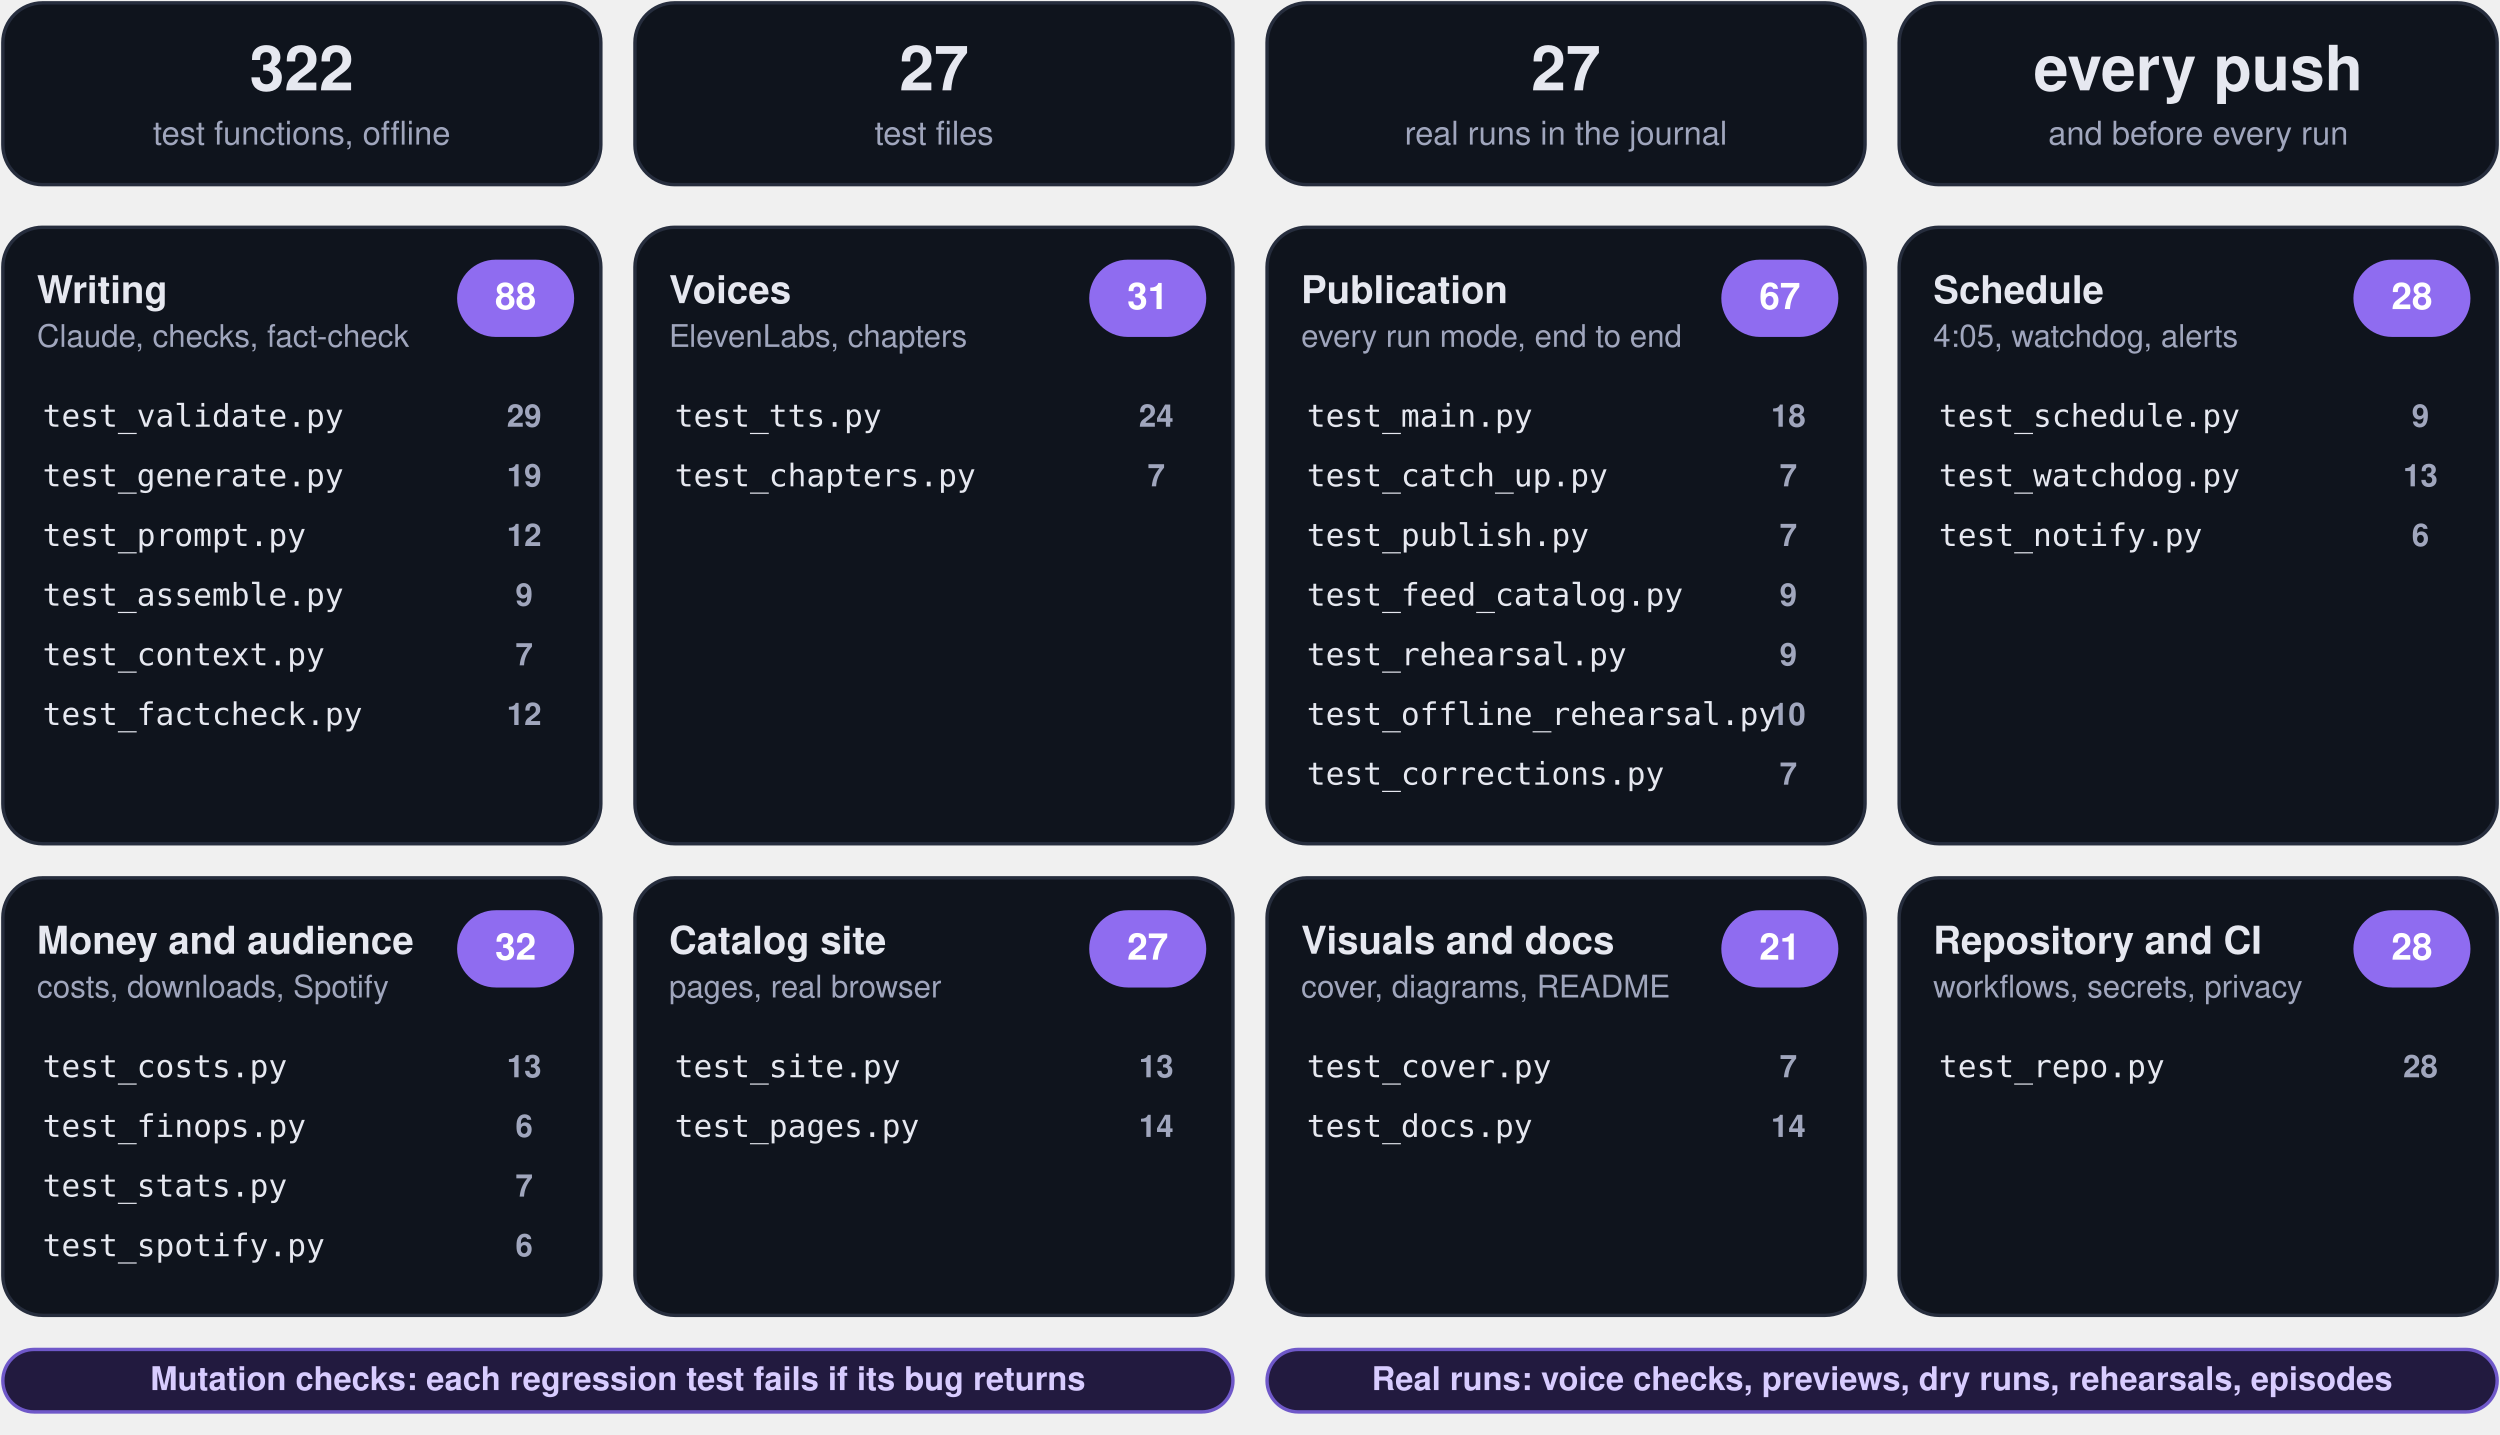
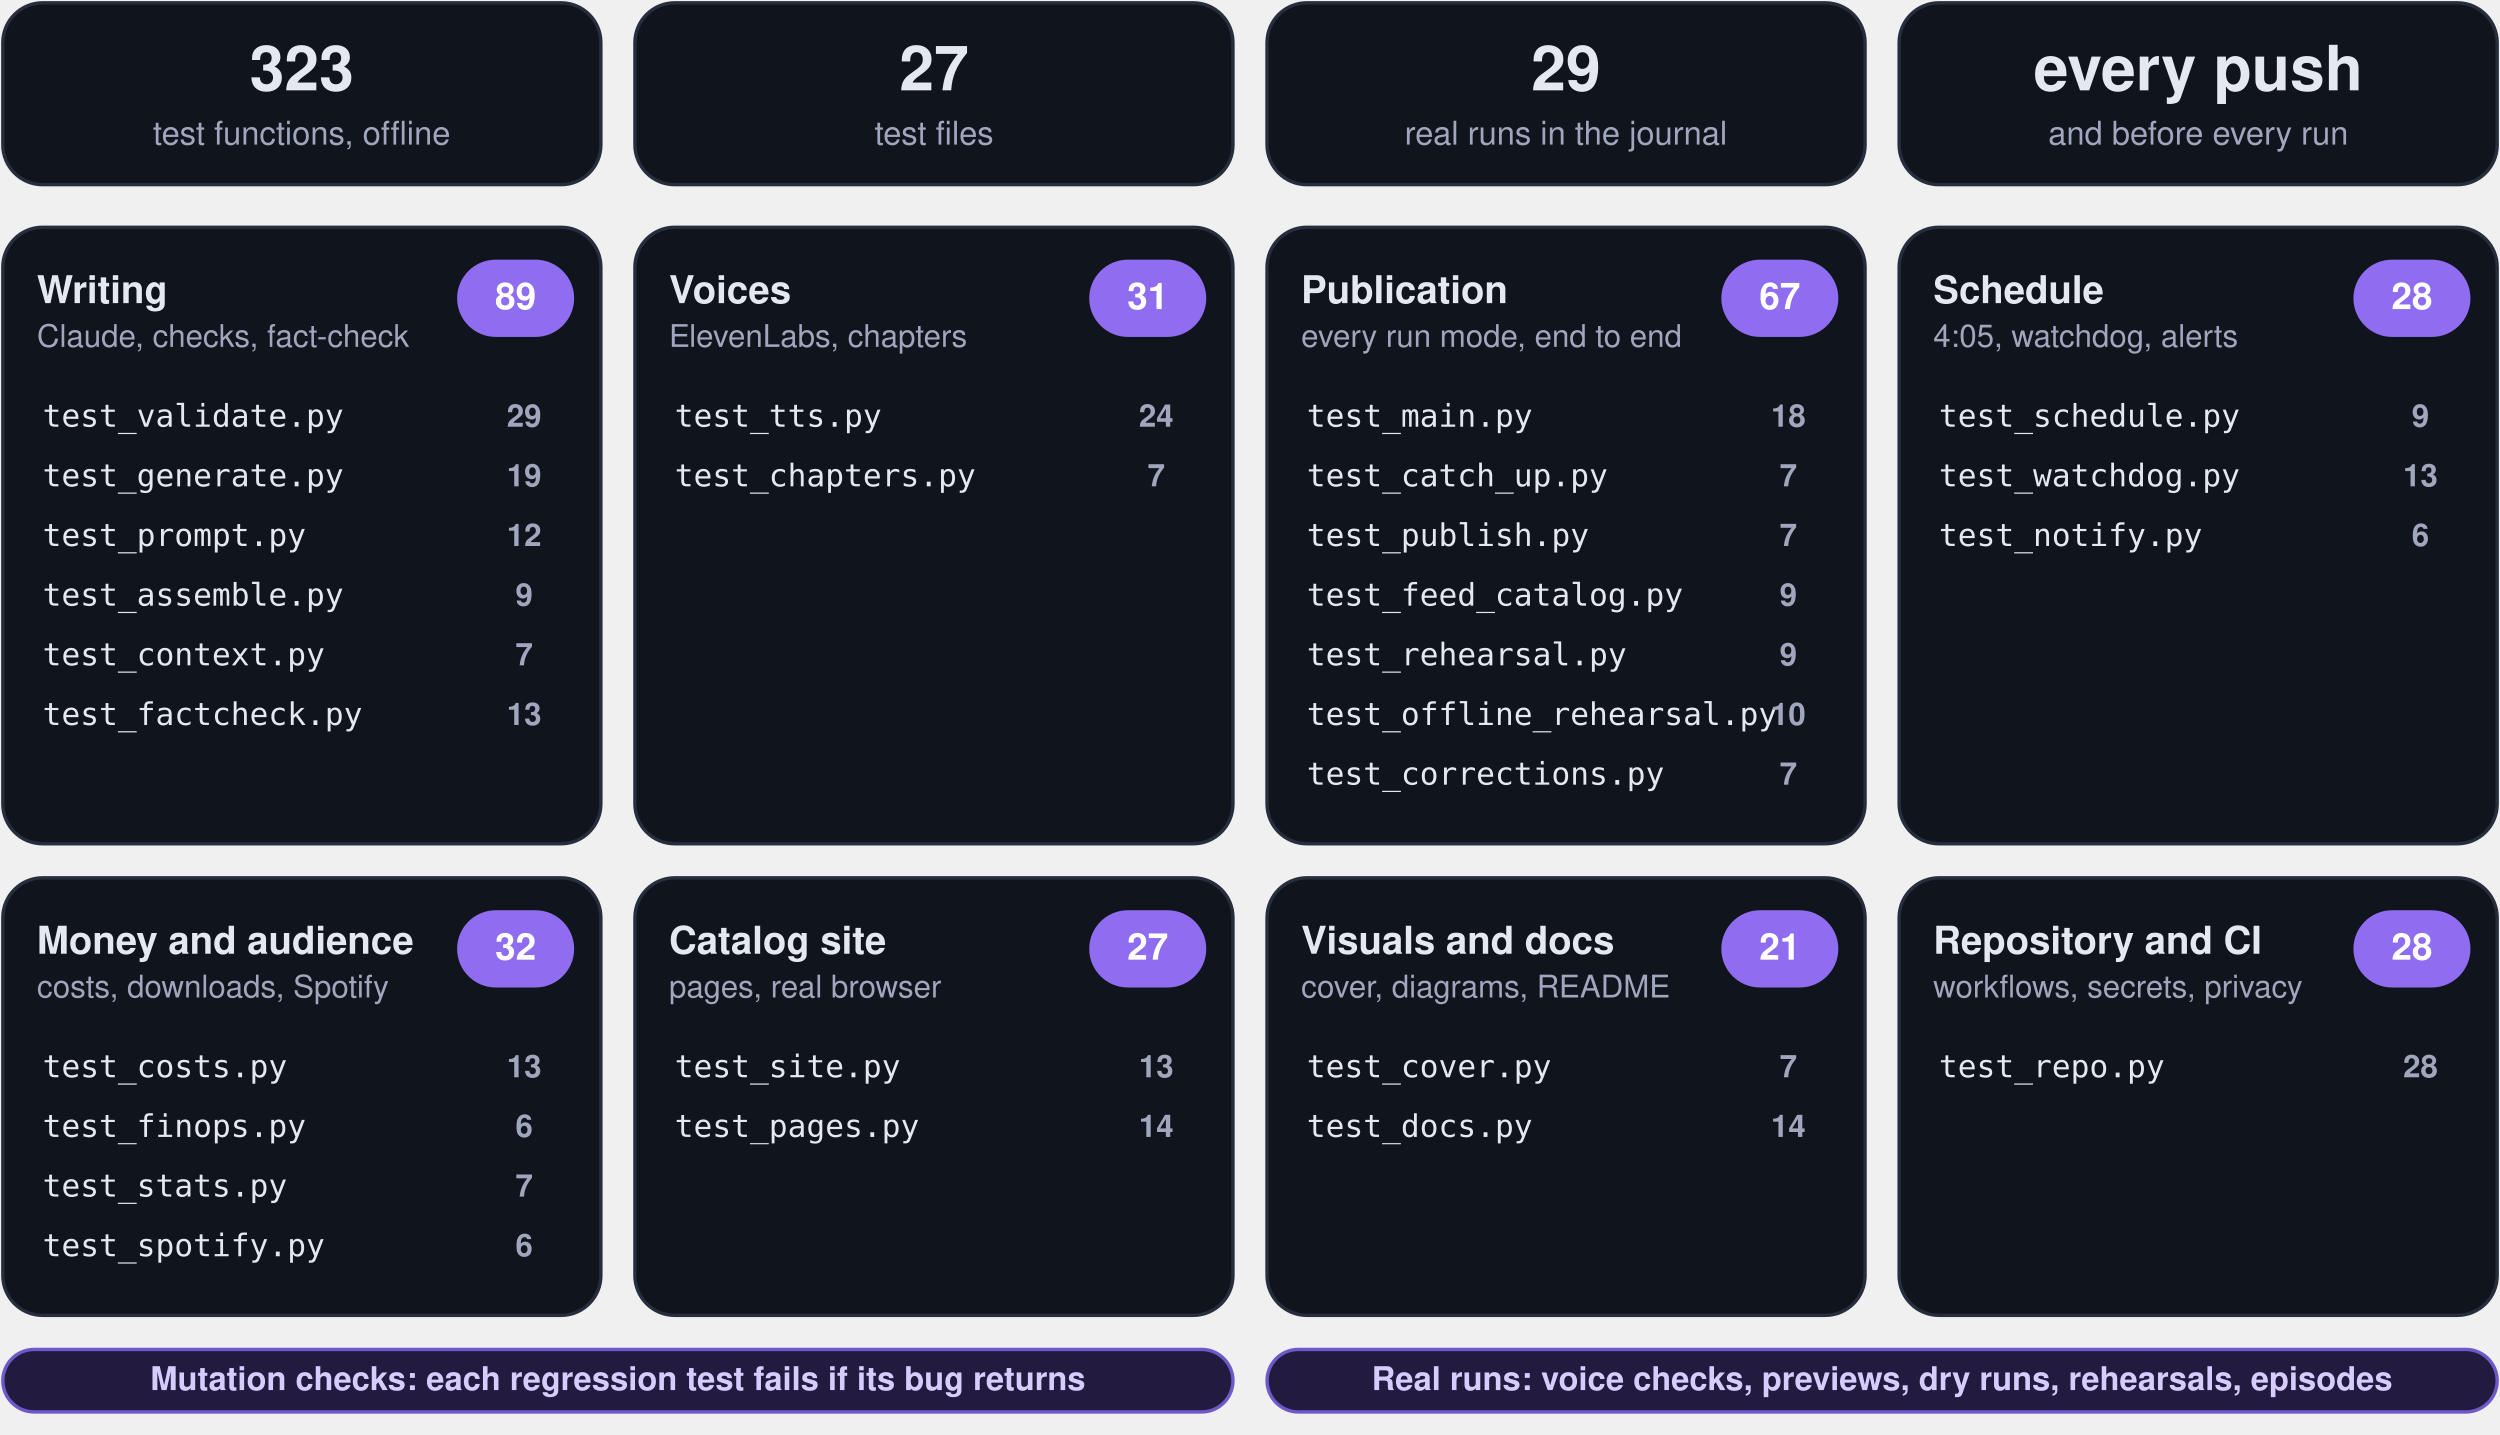
- <svg xmlns="http://www.w3.org/2000/svg" viewBox="0 0 880 505" width="880" height="505" role="img" aria-label="Test plan: 322 offline tests in 27 files">
+ <svg xmlns="http://www.w3.org/2000/svg" viewBox="0 0 880 505" width="880" height="505" role="img" aria-label="Test plan: 323 offline tests in 27 files">
  <g class="box">
    <rect x="1.0" y="1.0" width="210.5" height="64.0" rx="14" fill="#0f141d" stroke="#262d3d" stroke-width="1.2" class="frame" />
-     <text x="106.2" y="31.8" font-family="-apple-system, BlinkMacSystemFont, 'Segoe UI', Helvetica, Arial, sans-serif" font-size="22" font-weight="750" fill="#e6e8f0" text-anchor="middle">322</text>
+     <text x="106.2" y="31.8" font-family="-apple-system, BlinkMacSystemFont, 'Segoe UI', Helvetica, Arial, sans-serif" font-size="22" font-weight="750" fill="#e6e8f0" text-anchor="middle">323</text>
    <text x="106.2" y="50.9" font-family="-apple-system, BlinkMacSystemFont, 'Segoe UI', Helvetica, Arial, sans-serif" font-size="11.5" font-weight="500" fill="#a0a6bd" text-anchor="middle">test functions, offline</text>
  </g>
  <g class="box">
    <rect x="223.5" y="1.0" width="210.5" height="64.0" rx="14" fill="#0f141d" stroke="#262d3d" stroke-width="1.2" class="frame" />
    <text x="328.8" y="31.8" font-family="-apple-system, BlinkMacSystemFont, 'Segoe UI', Helvetica, Arial, sans-serif" font-size="22" font-weight="750" fill="#e6e8f0" text-anchor="middle">27</text>
    <text x="328.8" y="50.9" font-family="-apple-system, BlinkMacSystemFont, 'Segoe UI', Helvetica, Arial, sans-serif" font-size="11.5" font-weight="500" fill="#a0a6bd" text-anchor="middle">test files</text>
  </g>
  <g class="box">
    <rect x="446.0" y="1.0" width="210.5" height="64.0" rx="14" fill="#0f141d" stroke="#262d3d" stroke-width="1.2" class="frame" />
-     <text x="551.2" y="31.8" font-family="-apple-system, BlinkMacSystemFont, 'Segoe UI', Helvetica, Arial, sans-serif" font-size="22" font-weight="750" fill="#e6e8f0" text-anchor="middle">27</text>
+     <text x="551.2" y="31.8" font-family="-apple-system, BlinkMacSystemFont, 'Segoe UI', Helvetica, Arial, sans-serif" font-size="22" font-weight="750" fill="#e6e8f0" text-anchor="middle">29</text>
    <text x="551.2" y="50.9" font-family="-apple-system, BlinkMacSystemFont, 'Segoe UI', Helvetica, Arial, sans-serif" font-size="11.5" font-weight="500" fill="#a0a6bd" text-anchor="middle">real runs in the journal</text>
  </g>
  <g class="box">
    <rect x="668.5" y="1.0" width="210.5" height="64.0" rx="14" fill="#0f141d" stroke="#262d3d" stroke-width="1.2" class="frame" />
    <text x="773.8" y="31.8" font-family="-apple-system, BlinkMacSystemFont, 'Segoe UI', Helvetica, Arial, sans-serif" font-size="22" font-weight="750" fill="#e6e8f0" text-anchor="middle">every push</text>
    <text x="773.8" y="50.9" font-family="-apple-system, BlinkMacSystemFont, 'Segoe UI', Helvetica, Arial, sans-serif" font-size="11.5" font-weight="500" fill="#a0a6bd" text-anchor="middle">and before every run</text>
  </g>
  <rect x="1.0" y="80.0" width="210.5" height="217.0" rx="14" fill="#0f141d" stroke="#262d3d" stroke-width="1.2" />
  <g class="box">
    <rect x="9.0" y="90.0" width="152.5" height="40.0" rx="12" fill="none" stroke="none" stroke-width="1.2" class="frame" />
    <text x="13.0" y="106.7" font-family="-apple-system, BlinkMacSystemFont, 'Segoe UI', Helvetica, Arial, sans-serif" font-size="13.5" font-weight="700" fill="#e6e8f0" text-anchor="start">Writing</text>
    <text x="13.0" y="122.1" font-family="-apple-system, BlinkMacSystemFont, 'Segoe UI', Helvetica, Arial, sans-serif" font-size="11" font-weight="400" fill="#a0a6bd" text-anchor="start">Claude, checks, fact-check</text>
  </g>
  <g class="box">
    <rect x="161.5" y="92.0" width="40.0" height="26.0" rx="13" fill="#8f6cf0" stroke="#8f6cf0" stroke-width="1.2" class="frame" />
-     <text x="181.5" y="108.8" font-family="-apple-system, BlinkMacSystemFont, 'Segoe UI', Helvetica, Arial, sans-serif" font-size="13" font-weight="700" fill="#ffffff" text-anchor="middle">88</text>
+     <text x="181.5" y="108.8" font-family="-apple-system, BlinkMacSystemFont, 'Segoe UI', Helvetica, Arial, sans-serif" font-size="13" font-weight="700" fill="#ffffff" text-anchor="middle">89</text>
  </g>
  <g class="box">
    <rect x="11.0" y="138.0" width="190.5" height="18.0" rx="12" fill="none" stroke="none" stroke-width="1.2" class="frame" />
    <text x="15.0" y="150.2" font-family="ui-monospace, SFMono-Regular, Menlo, Consolas, monospace" font-size="11" font-weight="500" fill="#e6e8f0" text-anchor="start">test_validate.py</text>
  </g>
  <g class="box">
    <rect x="167.5" y="138.0" width="34.0" height="18.0" rx="12" fill="none" stroke="none" stroke-width="1.2" class="frame" />
    <text x="184.5" y="150.2" font-family="-apple-system, BlinkMacSystemFont, 'Segoe UI', Helvetica, Arial, sans-serif" font-size="11" font-weight="700" fill="#a0a6bd" text-anchor="middle">29</text>
  </g>
  <g class="box">
    <rect x="11.0" y="159.0" width="190.5" height="18.0" rx="12" fill="none" stroke="none" stroke-width="1.2" class="frame" />
    <text x="15.0" y="171.2" font-family="ui-monospace, SFMono-Regular, Menlo, Consolas, monospace" font-size="11" font-weight="500" fill="#e6e8f0" text-anchor="start">test_generate.py</text>
  </g>
  <g class="box">
    <rect x="167.5" y="159.0" width="34.0" height="18.0" rx="12" fill="none" stroke="none" stroke-width="1.2" class="frame" />
    <text x="184.5" y="171.2" font-family="-apple-system, BlinkMacSystemFont, 'Segoe UI', Helvetica, Arial, sans-serif" font-size="11" font-weight="700" fill="#a0a6bd" text-anchor="middle">19</text>
  </g>
  <g class="box">
    <rect x="11.0" y="180.0" width="190.5" height="18.0" rx="12" fill="none" stroke="none" stroke-width="1.2" class="frame" />
    <text x="15.0" y="192.2" font-family="ui-monospace, SFMono-Regular, Menlo, Consolas, monospace" font-size="11" font-weight="500" fill="#e6e8f0" text-anchor="start">test_prompt.py</text>
  </g>
  <g class="box">
    <rect x="167.5" y="180.0" width="34.0" height="18.0" rx="12" fill="none" stroke="none" stroke-width="1.2" class="frame" />
    <text x="184.5" y="192.2" font-family="-apple-system, BlinkMacSystemFont, 'Segoe UI', Helvetica, Arial, sans-serif" font-size="11" font-weight="700" fill="#a0a6bd" text-anchor="middle">12</text>
  </g>
  <g class="box">
    <rect x="11.0" y="201.0" width="190.5" height="18.0" rx="12" fill="none" stroke="none" stroke-width="1.2" class="frame" />
    <text x="15.0" y="213.2" font-family="ui-monospace, SFMono-Regular, Menlo, Consolas, monospace" font-size="11" font-weight="500" fill="#e6e8f0" text-anchor="start">test_assemble.py</text>
  </g>
  <g class="box">
    <rect x="167.5" y="201.0" width="34.0" height="18.0" rx="12" fill="none" stroke="none" stroke-width="1.2" class="frame" />
    <text x="184.5" y="213.2" font-family="-apple-system, BlinkMacSystemFont, 'Segoe UI', Helvetica, Arial, sans-serif" font-size="11" font-weight="700" fill="#a0a6bd" text-anchor="middle">9</text>
  </g>
  <g class="box">
    <rect x="11.0" y="222.0" width="190.5" height="18.0" rx="12" fill="none" stroke="none" stroke-width="1.2" class="frame" />
    <text x="15.0" y="234.2" font-family="ui-monospace, SFMono-Regular, Menlo, Consolas, monospace" font-size="11" font-weight="500" fill="#e6e8f0" text-anchor="start">test_context.py</text>
  </g>
  <g class="box">
    <rect x="167.5" y="222.0" width="34.0" height="18.0" rx="12" fill="none" stroke="none" stroke-width="1.2" class="frame" />
    <text x="184.5" y="234.2" font-family="-apple-system, BlinkMacSystemFont, 'Segoe UI', Helvetica, Arial, sans-serif" font-size="11" font-weight="700" fill="#a0a6bd" text-anchor="middle">7</text>
  </g>
  <g class="box">
    <rect x="11.0" y="243.0" width="190.5" height="18.0" rx="12" fill="none" stroke="none" stroke-width="1.2" class="frame" />
    <text x="15.0" y="255.2" font-family="ui-monospace, SFMono-Regular, Menlo, Consolas, monospace" font-size="11" font-weight="500" fill="#e6e8f0" text-anchor="start">test_factcheck.py</text>
  </g>
  <g class="box">
    <rect x="167.5" y="243.0" width="34.0" height="18.0" rx="12" fill="none" stroke="none" stroke-width="1.2" class="frame" />
-     <text x="184.5" y="255.2" font-family="-apple-system, BlinkMacSystemFont, 'Segoe UI', Helvetica, Arial, sans-serif" font-size="11" font-weight="700" fill="#a0a6bd" text-anchor="middle">12</text>
+     <text x="184.5" y="255.2" font-family="-apple-system, BlinkMacSystemFont, 'Segoe UI', Helvetica, Arial, sans-serif" font-size="11" font-weight="700" fill="#a0a6bd" text-anchor="middle">13</text>
  </g>
  <rect x="223.5" y="80.0" width="210.5" height="217.0" rx="14" fill="#0f141d" stroke="#262d3d" stroke-width="1.2" />
  <g class="box">
    <rect x="231.5" y="90.0" width="152.5" height="40.0" rx="12" fill="none" stroke="none" stroke-width="1.2" class="frame" />
    <text x="235.5" y="106.7" font-family="-apple-system, BlinkMacSystemFont, 'Segoe UI', Helvetica, Arial, sans-serif" font-size="13.5" font-weight="700" fill="#e6e8f0" text-anchor="start">Voices</text>
    <text x="235.5" y="122.1" font-family="-apple-system, BlinkMacSystemFont, 'Segoe UI', Helvetica, Arial, sans-serif" font-size="11" font-weight="400" fill="#a0a6bd" text-anchor="start">ElevenLabs, chapters</text>
  </g>
  <g class="box">
    <rect x="384.0" y="92.0" width="40.0" height="26.0" rx="13" fill="#8f6cf0" stroke="#8f6cf0" stroke-width="1.2" class="frame" />
    <text x="404.0" y="108.8" font-family="-apple-system, BlinkMacSystemFont, 'Segoe UI', Helvetica, Arial, sans-serif" font-size="13" font-weight="700" fill="#ffffff" text-anchor="middle">31</text>
  </g>
  <g class="box">
    <rect x="233.5" y="138.0" width="190.5" height="18.0" rx="12" fill="none" stroke="none" stroke-width="1.2" class="frame" />
    <text x="237.5" y="150.2" font-family="ui-monospace, SFMono-Regular, Menlo, Consolas, monospace" font-size="11" font-weight="500" fill="#e6e8f0" text-anchor="start">test_tts.py</text>
  </g>
  <g class="box">
    <rect x="390.0" y="138.0" width="34.0" height="18.0" rx="12" fill="none" stroke="none" stroke-width="1.2" class="frame" />
    <text x="407.0" y="150.2" font-family="-apple-system, BlinkMacSystemFont, 'Segoe UI', Helvetica, Arial, sans-serif" font-size="11" font-weight="700" fill="#a0a6bd" text-anchor="middle">24</text>
  </g>
  <g class="box">
    <rect x="233.5" y="159.0" width="190.5" height="18.0" rx="12" fill="none" stroke="none" stroke-width="1.2" class="frame" />
    <text x="237.5" y="171.2" font-family="ui-monospace, SFMono-Regular, Menlo, Consolas, monospace" font-size="11" font-weight="500" fill="#e6e8f0" text-anchor="start">test_chapters.py</text>
  </g>
  <g class="box">
    <rect x="390.0" y="159.0" width="34.0" height="18.0" rx="12" fill="none" stroke="none" stroke-width="1.2" class="frame" />
    <text x="407.0" y="171.2" font-family="-apple-system, BlinkMacSystemFont, 'Segoe UI', Helvetica, Arial, sans-serif" font-size="11" font-weight="700" fill="#a0a6bd" text-anchor="middle">7</text>
  </g>
  <rect x="446.0" y="80.0" width="210.5" height="217.0" rx="14" fill="#0f141d" stroke="#262d3d" stroke-width="1.2" />
  <g class="box">
    <rect x="454.0" y="90.0" width="152.5" height="40.0" rx="12" fill="none" stroke="none" stroke-width="1.2" class="frame" />
    <text x="458.0" y="106.7" font-family="-apple-system, BlinkMacSystemFont, 'Segoe UI', Helvetica, Arial, sans-serif" font-size="13.5" font-weight="700" fill="#e6e8f0" text-anchor="start">Publication</text>
    <text x="458.0" y="122.1" font-family="-apple-system, BlinkMacSystemFont, 'Segoe UI', Helvetica, Arial, sans-serif" font-size="11" font-weight="400" fill="#a0a6bd" text-anchor="start">every run mode, end to end</text>
  </g>
  <g class="box">
    <rect x="606.5" y="92.0" width="40.0" height="26.0" rx="13" fill="#8f6cf0" stroke="#8f6cf0" stroke-width="1.2" class="frame" />
    <text x="626.5" y="108.8" font-family="-apple-system, BlinkMacSystemFont, 'Segoe UI', Helvetica, Arial, sans-serif" font-size="13" font-weight="700" fill="#ffffff" text-anchor="middle">67</text>
  </g>
  <g class="box">
    <rect x="456.0" y="138.0" width="190.5" height="18.0" rx="12" fill="none" stroke="none" stroke-width="1.2" class="frame" />
    <text x="460.0" y="150.2" font-family="ui-monospace, SFMono-Regular, Menlo, Consolas, monospace" font-size="11" font-weight="500" fill="#e6e8f0" text-anchor="start">test_main.py</text>
  </g>
  <g class="box">
    <rect x="612.5" y="138.0" width="34.0" height="18.0" rx="12" fill="none" stroke="none" stroke-width="1.2" class="frame" />
    <text x="629.5" y="150.2" font-family="-apple-system, BlinkMacSystemFont, 'Segoe UI', Helvetica, Arial, sans-serif" font-size="11" font-weight="700" fill="#a0a6bd" text-anchor="middle">18</text>
  </g>
  <g class="box">
    <rect x="456.0" y="159.0" width="190.5" height="18.0" rx="12" fill="none" stroke="none" stroke-width="1.2" class="frame" />
    <text x="460.0" y="171.2" font-family="ui-monospace, SFMono-Regular, Menlo, Consolas, monospace" font-size="11" font-weight="500" fill="#e6e8f0" text-anchor="start">test_catch_up.py</text>
  </g>
  <g class="box">
    <rect x="612.5" y="159.0" width="34.0" height="18.0" rx="12" fill="none" stroke="none" stroke-width="1.2" class="frame" />
    <text x="629.5" y="171.2" font-family="-apple-system, BlinkMacSystemFont, 'Segoe UI', Helvetica, Arial, sans-serif" font-size="11" font-weight="700" fill="#a0a6bd" text-anchor="middle">7</text>
  </g>
  <g class="box">
    <rect x="456.0" y="180.0" width="190.5" height="18.0" rx="12" fill="none" stroke="none" stroke-width="1.2" class="frame" />
    <text x="460.0" y="192.2" font-family="ui-monospace, SFMono-Regular, Menlo, Consolas, monospace" font-size="11" font-weight="500" fill="#e6e8f0" text-anchor="start">test_publish.py</text>
  </g>
  <g class="box">
    <rect x="612.5" y="180.0" width="34.0" height="18.0" rx="12" fill="none" stroke="none" stroke-width="1.2" class="frame" />
    <text x="629.5" y="192.2" font-family="-apple-system, BlinkMacSystemFont, 'Segoe UI', Helvetica, Arial, sans-serif" font-size="11" font-weight="700" fill="#a0a6bd" text-anchor="middle">7</text>
  </g>
  <g class="box">
    <rect x="456.0" y="201.0" width="190.5" height="18.0" rx="12" fill="none" stroke="none" stroke-width="1.2" class="frame" />
    <text x="460.0" y="213.2" font-family="ui-monospace, SFMono-Regular, Menlo, Consolas, monospace" font-size="11" font-weight="500" fill="#e6e8f0" text-anchor="start">test_feed_catalog.py</text>
  </g>
  <g class="box">
    <rect x="612.5" y="201.0" width="34.0" height="18.0" rx="12" fill="none" stroke="none" stroke-width="1.2" class="frame" />
    <text x="629.5" y="213.2" font-family="-apple-system, BlinkMacSystemFont, 'Segoe UI', Helvetica, Arial, sans-serif" font-size="11" font-weight="700" fill="#a0a6bd" text-anchor="middle">9</text>
  </g>
  <g class="box">
    <rect x="456.0" y="222.0" width="190.5" height="18.0" rx="12" fill="none" stroke="none" stroke-width="1.2" class="frame" />
    <text x="460.0" y="234.2" font-family="ui-monospace, SFMono-Regular, Menlo, Consolas, monospace" font-size="11" font-weight="500" fill="#e6e8f0" text-anchor="start">test_rehearsal.py</text>
  </g>
  <g class="box">
    <rect x="612.5" y="222.0" width="34.0" height="18.0" rx="12" fill="none" stroke="none" stroke-width="1.2" class="frame" />
    <text x="629.5" y="234.2" font-family="-apple-system, BlinkMacSystemFont, 'Segoe UI', Helvetica, Arial, sans-serif" font-size="11" font-weight="700" fill="#a0a6bd" text-anchor="middle">9</text>
  </g>
  <g class="box">
    <rect x="456.0" y="243.0" width="190.5" height="18.0" rx="12" fill="none" stroke="none" stroke-width="1.2" class="frame" />
    <text x="460.0" y="255.2" font-family="ui-monospace, SFMono-Regular, Menlo, Consolas, monospace" font-size="11" font-weight="500" fill="#e6e8f0" text-anchor="start">test_offline_rehearsal.py</text>
  </g>
  <g class="box">
    <rect x="612.5" y="243.0" width="34.0" height="18.0" rx="12" fill="none" stroke="none" stroke-width="1.2" class="frame" />
    <text x="629.5" y="255.2" font-family="-apple-system, BlinkMacSystemFont, 'Segoe UI', Helvetica, Arial, sans-serif" font-size="11" font-weight="700" fill="#a0a6bd" text-anchor="middle">10</text>
  </g>
  <g class="box">
    <rect x="456.0" y="264.0" width="190.5" height="18.0" rx="12" fill="none" stroke="none" stroke-width="1.2" class="frame" />
    <text x="460.0" y="276.2" font-family="ui-monospace, SFMono-Regular, Menlo, Consolas, monospace" font-size="11" font-weight="500" fill="#e6e8f0" text-anchor="start">test_corrections.py</text>
  </g>
  <g class="box">
    <rect x="612.5" y="264.0" width="34.0" height="18.0" rx="12" fill="none" stroke="none" stroke-width="1.2" class="frame" />
    <text x="629.5" y="276.2" font-family="-apple-system, BlinkMacSystemFont, 'Segoe UI', Helvetica, Arial, sans-serif" font-size="11" font-weight="700" fill="#a0a6bd" text-anchor="middle">7</text>
  </g>
  <rect x="668.5" y="80.0" width="210.5" height="217.0" rx="14" fill="#0f141d" stroke="#262d3d" stroke-width="1.2" />
  <g class="box">
    <rect x="676.5" y="90.0" width="152.5" height="40.0" rx="12" fill="none" stroke="none" stroke-width="1.2" class="frame" />
    <text x="680.5" y="106.7" font-family="-apple-system, BlinkMacSystemFont, 'Segoe UI', Helvetica, Arial, sans-serif" font-size="13.5" font-weight="700" fill="#e6e8f0" text-anchor="start">Schedule</text>
    <text x="680.5" y="122.1" font-family="-apple-system, BlinkMacSystemFont, 'Segoe UI', Helvetica, Arial, sans-serif" font-size="11" font-weight="400" fill="#a0a6bd" text-anchor="start">4:05, watchdog, alerts</text>
  </g>
  <g class="box">
    <rect x="829.0" y="92.0" width="40.0" height="26.0" rx="13" fill="#8f6cf0" stroke="#8f6cf0" stroke-width="1.2" class="frame" />
    <text x="849.0" y="108.8" font-family="-apple-system, BlinkMacSystemFont, 'Segoe UI', Helvetica, Arial, sans-serif" font-size="13" font-weight="700" fill="#ffffff" text-anchor="middle">28</text>
  </g>
  <g class="box">
    <rect x="678.5" y="138.0" width="190.5" height="18.0" rx="12" fill="none" stroke="none" stroke-width="1.2" class="frame" />
    <text x="682.5" y="150.2" font-family="ui-monospace, SFMono-Regular, Menlo, Consolas, monospace" font-size="11" font-weight="500" fill="#e6e8f0" text-anchor="start">test_schedule.py</text>
  </g>
  <g class="box">
    <rect x="835.0" y="138.0" width="34.0" height="18.0" rx="12" fill="none" stroke="none" stroke-width="1.2" class="frame" />
    <text x="852.0" y="150.2" font-family="-apple-system, BlinkMacSystemFont, 'Segoe UI', Helvetica, Arial, sans-serif" font-size="11" font-weight="700" fill="#a0a6bd" text-anchor="middle">9</text>
  </g>
  <g class="box">
    <rect x="678.5" y="159.0" width="190.5" height="18.0" rx="12" fill="none" stroke="none" stroke-width="1.2" class="frame" />
    <text x="682.5" y="171.2" font-family="ui-monospace, SFMono-Regular, Menlo, Consolas, monospace" font-size="11" font-weight="500" fill="#e6e8f0" text-anchor="start">test_watchdog.py</text>
  </g>
  <g class="box">
    <rect x="835.0" y="159.0" width="34.0" height="18.0" rx="12" fill="none" stroke="none" stroke-width="1.2" class="frame" />
    <text x="852.0" y="171.2" font-family="-apple-system, BlinkMacSystemFont, 'Segoe UI', Helvetica, Arial, sans-serif" font-size="11" font-weight="700" fill="#a0a6bd" text-anchor="middle">13</text>
  </g>
  <g class="box">
    <rect x="678.5" y="180.0" width="190.5" height="18.0" rx="12" fill="none" stroke="none" stroke-width="1.2" class="frame" />
    <text x="682.5" y="192.2" font-family="ui-monospace, SFMono-Regular, Menlo, Consolas, monospace" font-size="11" font-weight="500" fill="#e6e8f0" text-anchor="start">test_notify.py</text>
  </g>
  <g class="box">
    <rect x="835.0" y="180.0" width="34.0" height="18.0" rx="12" fill="none" stroke="none" stroke-width="1.2" class="frame" />
    <text x="852.0" y="192.2" font-family="-apple-system, BlinkMacSystemFont, 'Segoe UI', Helvetica, Arial, sans-serif" font-size="11" font-weight="700" fill="#a0a6bd" text-anchor="middle">6</text>
  </g>
  <rect x="1.0" y="309.0" width="210.5" height="154.0" rx="14" fill="#0f141d" stroke="#262d3d" stroke-width="1.2" />
  <g class="box">
    <rect x="9.0" y="319.0" width="152.5" height="40.0" rx="12" fill="none" stroke="none" stroke-width="1.2" class="frame" />
    <text x="13.0" y="335.7" font-family="-apple-system, BlinkMacSystemFont, 'Segoe UI', Helvetica, Arial, sans-serif" font-size="13.5" font-weight="700" fill="#e6e8f0" text-anchor="start">Money and audience</text>
    <text x="13.0" y="351.1" font-family="-apple-system, BlinkMacSystemFont, 'Segoe UI', Helvetica, Arial, sans-serif" font-size="11" font-weight="400" fill="#a0a6bd" text-anchor="start">costs, downloads, Spotify</text>
  </g>
  <g class="box">
    <rect x="161.5" y="321.0" width="40.0" height="26.0" rx="13" fill="#8f6cf0" stroke="#8f6cf0" stroke-width="1.2" class="frame" />
    <text x="181.5" y="337.8" font-family="-apple-system, BlinkMacSystemFont, 'Segoe UI', Helvetica, Arial, sans-serif" font-size="13" font-weight="700" fill="#ffffff" text-anchor="middle">32</text>
  </g>
  <g class="box">
    <rect x="11.0" y="367.0" width="190.5" height="18.0" rx="12" fill="none" stroke="none" stroke-width="1.2" class="frame" />
    <text x="15.0" y="379.2" font-family="ui-monospace, SFMono-Regular, Menlo, Consolas, monospace" font-size="11" font-weight="500" fill="#e6e8f0" text-anchor="start">test_costs.py</text>
  </g>
  <g class="box">
    <rect x="167.5" y="367.0" width="34.0" height="18.0" rx="12" fill="none" stroke="none" stroke-width="1.2" class="frame" />
    <text x="184.5" y="379.2" font-family="-apple-system, BlinkMacSystemFont, 'Segoe UI', Helvetica, Arial, sans-serif" font-size="11" font-weight="700" fill="#a0a6bd" text-anchor="middle">13</text>
  </g>
  <g class="box">
    <rect x="11.0" y="388.0" width="190.5" height="18.0" rx="12" fill="none" stroke="none" stroke-width="1.2" class="frame" />
    <text x="15.0" y="400.2" font-family="ui-monospace, SFMono-Regular, Menlo, Consolas, monospace" font-size="11" font-weight="500" fill="#e6e8f0" text-anchor="start">test_finops.py</text>
  </g>
  <g class="box">
    <rect x="167.5" y="388.0" width="34.0" height="18.0" rx="12" fill="none" stroke="none" stroke-width="1.2" class="frame" />
    <text x="184.5" y="400.2" font-family="-apple-system, BlinkMacSystemFont, 'Segoe UI', Helvetica, Arial, sans-serif" font-size="11" font-weight="700" fill="#a0a6bd" text-anchor="middle">6</text>
  </g>
  <g class="box">
    <rect x="11.0" y="409.0" width="190.5" height="18.0" rx="12" fill="none" stroke="none" stroke-width="1.2" class="frame" />
    <text x="15.0" y="421.2" font-family="ui-monospace, SFMono-Regular, Menlo, Consolas, monospace" font-size="11" font-weight="500" fill="#e6e8f0" text-anchor="start">test_stats.py</text>
  </g>
  <g class="box">
    <rect x="167.5" y="409.0" width="34.0" height="18.0" rx="12" fill="none" stroke="none" stroke-width="1.2" class="frame" />
    <text x="184.5" y="421.2" font-family="-apple-system, BlinkMacSystemFont, 'Segoe UI', Helvetica, Arial, sans-serif" font-size="11" font-weight="700" fill="#a0a6bd" text-anchor="middle">7</text>
  </g>
  <g class="box">
    <rect x="11.0" y="430.0" width="190.5" height="18.0" rx="12" fill="none" stroke="none" stroke-width="1.2" class="frame" />
    <text x="15.0" y="442.2" font-family="ui-monospace, SFMono-Regular, Menlo, Consolas, monospace" font-size="11" font-weight="500" fill="#e6e8f0" text-anchor="start">test_spotify.py</text>
  </g>
  <g class="box">
    <rect x="167.5" y="430.0" width="34.0" height="18.0" rx="12" fill="none" stroke="none" stroke-width="1.2" class="frame" />
    <text x="184.5" y="442.2" font-family="-apple-system, BlinkMacSystemFont, 'Segoe UI', Helvetica, Arial, sans-serif" font-size="11" font-weight="700" fill="#a0a6bd" text-anchor="middle">6</text>
  </g>
  <rect x="223.5" y="309.0" width="210.5" height="154.0" rx="14" fill="#0f141d" stroke="#262d3d" stroke-width="1.2" />
  <g class="box">
    <rect x="231.5" y="319.0" width="152.5" height="40.0" rx="12" fill="none" stroke="none" stroke-width="1.2" class="frame" />
    <text x="235.5" y="335.7" font-family="-apple-system, BlinkMacSystemFont, 'Segoe UI', Helvetica, Arial, sans-serif" font-size="13.5" font-weight="700" fill="#e6e8f0" text-anchor="start">Catalog site</text>
    <text x="235.5" y="351.1" font-family="-apple-system, BlinkMacSystemFont, 'Segoe UI', Helvetica, Arial, sans-serif" font-size="11" font-weight="400" fill="#a0a6bd" text-anchor="start">pages, real browser</text>
  </g>
  <g class="box">
    <rect x="384.0" y="321.0" width="40.0" height="26.0" rx="13" fill="#8f6cf0" stroke="#8f6cf0" stroke-width="1.2" class="frame" />
    <text x="404.0" y="337.8" font-family="-apple-system, BlinkMacSystemFont, 'Segoe UI', Helvetica, Arial, sans-serif" font-size="13" font-weight="700" fill="#ffffff" text-anchor="middle">27</text>
  </g>
  <g class="box">
    <rect x="233.5" y="367.0" width="190.5" height="18.0" rx="12" fill="none" stroke="none" stroke-width="1.2" class="frame" />
    <text x="237.5" y="379.2" font-family="ui-monospace, SFMono-Regular, Menlo, Consolas, monospace" font-size="11" font-weight="500" fill="#e6e8f0" text-anchor="start">test_site.py</text>
  </g>
  <g class="box">
    <rect x="390.0" y="367.0" width="34.0" height="18.0" rx="12" fill="none" stroke="none" stroke-width="1.2" class="frame" />
    <text x="407.0" y="379.2" font-family="-apple-system, BlinkMacSystemFont, 'Segoe UI', Helvetica, Arial, sans-serif" font-size="11" font-weight="700" fill="#a0a6bd" text-anchor="middle">13</text>
  </g>
  <g class="box">
    <rect x="233.5" y="388.0" width="190.5" height="18.0" rx="12" fill="none" stroke="none" stroke-width="1.2" class="frame" />
    <text x="237.5" y="400.2" font-family="ui-monospace, SFMono-Regular, Menlo, Consolas, monospace" font-size="11" font-weight="500" fill="#e6e8f0" text-anchor="start">test_pages.py</text>
  </g>
  <g class="box">
    <rect x="390.0" y="388.0" width="34.0" height="18.0" rx="12" fill="none" stroke="none" stroke-width="1.2" class="frame" />
    <text x="407.0" y="400.2" font-family="-apple-system, BlinkMacSystemFont, 'Segoe UI', Helvetica, Arial, sans-serif" font-size="11" font-weight="700" fill="#a0a6bd" text-anchor="middle">14</text>
  </g>
  <rect x="446.0" y="309.0" width="210.5" height="154.0" rx="14" fill="#0f141d" stroke="#262d3d" stroke-width="1.2" />
  <g class="box">
    <rect x="454.0" y="319.0" width="152.5" height="40.0" rx="12" fill="none" stroke="none" stroke-width="1.2" class="frame" />
    <text x="458.0" y="335.7" font-family="-apple-system, BlinkMacSystemFont, 'Segoe UI', Helvetica, Arial, sans-serif" font-size="13.5" font-weight="700" fill="#e6e8f0" text-anchor="start">Visuals and docs</text>
    <text x="458.0" y="351.1" font-family="-apple-system, BlinkMacSystemFont, 'Segoe UI', Helvetica, Arial, sans-serif" font-size="11" font-weight="400" fill="#a0a6bd" text-anchor="start">cover, diagrams, README</text>
  </g>
  <g class="box">
    <rect x="606.5" y="321.0" width="40.0" height="26.0" rx="13" fill="#8f6cf0" stroke="#8f6cf0" stroke-width="1.2" class="frame" />
    <text x="626.5" y="337.8" font-family="-apple-system, BlinkMacSystemFont, 'Segoe UI', Helvetica, Arial, sans-serif" font-size="13" font-weight="700" fill="#ffffff" text-anchor="middle">21</text>
  </g>
  <g class="box">
    <rect x="456.0" y="367.0" width="190.5" height="18.0" rx="12" fill="none" stroke="none" stroke-width="1.2" class="frame" />
    <text x="460.0" y="379.2" font-family="ui-monospace, SFMono-Regular, Menlo, Consolas, monospace" font-size="11" font-weight="500" fill="#e6e8f0" text-anchor="start">test_cover.py</text>
  </g>
  <g class="box">
    <rect x="612.5" y="367.0" width="34.0" height="18.0" rx="12" fill="none" stroke="none" stroke-width="1.2" class="frame" />
    <text x="629.5" y="379.2" font-family="-apple-system, BlinkMacSystemFont, 'Segoe UI', Helvetica, Arial, sans-serif" font-size="11" font-weight="700" fill="#a0a6bd" text-anchor="middle">7</text>
  </g>
  <g class="box">
    <rect x="456.0" y="388.0" width="190.5" height="18.0" rx="12" fill="none" stroke="none" stroke-width="1.2" class="frame" />
    <text x="460.0" y="400.2" font-family="ui-monospace, SFMono-Regular, Menlo, Consolas, monospace" font-size="11" font-weight="500" fill="#e6e8f0" text-anchor="start">test_docs.py</text>
  </g>
  <g class="box">
    <rect x="612.5" y="388.0" width="34.0" height="18.0" rx="12" fill="none" stroke="none" stroke-width="1.2" class="frame" />
    <text x="629.5" y="400.2" font-family="-apple-system, BlinkMacSystemFont, 'Segoe UI', Helvetica, Arial, sans-serif" font-size="11" font-weight="700" fill="#a0a6bd" text-anchor="middle">14</text>
  </g>
  <rect x="668.5" y="309.0" width="210.5" height="154.0" rx="14" fill="#0f141d" stroke="#262d3d" stroke-width="1.2" />
  <g class="box">
    <rect x="676.5" y="319.0" width="152.5" height="40.0" rx="12" fill="none" stroke="none" stroke-width="1.2" class="frame" />
    <text x="680.5" y="335.7" font-family="-apple-system, BlinkMacSystemFont, 'Segoe UI', Helvetica, Arial, sans-serif" font-size="13.5" font-weight="700" fill="#e6e8f0" text-anchor="start">Repository and CI</text>
    <text x="680.5" y="351.1" font-family="-apple-system, BlinkMacSystemFont, 'Segoe UI', Helvetica, Arial, sans-serif" font-size="11" font-weight="400" fill="#a0a6bd" text-anchor="start">workflows, secrets, privacy</text>
  </g>
  <g class="box">
    <rect x="829.0" y="321.0" width="40.0" height="26.0" rx="13" fill="#8f6cf0" stroke="#8f6cf0" stroke-width="1.2" class="frame" />
    <text x="849.0" y="337.8" font-family="-apple-system, BlinkMacSystemFont, 'Segoe UI', Helvetica, Arial, sans-serif" font-size="13" font-weight="700" fill="#ffffff" text-anchor="middle">28</text>
  </g>
  <g class="box">
    <rect x="678.5" y="367.0" width="190.5" height="18.0" rx="12" fill="none" stroke="none" stroke-width="1.2" class="frame" />
    <text x="682.5" y="379.2" font-family="ui-monospace, SFMono-Regular, Menlo, Consolas, monospace" font-size="11" font-weight="500" fill="#e6e8f0" text-anchor="start">test_repo.py</text>
  </g>
  <g class="box">
    <rect x="835.0" y="367.0" width="34.0" height="18.0" rx="12" fill="none" stroke="none" stroke-width="1.2" class="frame" />
    <text x="852.0" y="379.2" font-family="-apple-system, BlinkMacSystemFont, 'Segoe UI', Helvetica, Arial, sans-serif" font-size="11" font-weight="700" fill="#a0a6bd" text-anchor="middle">28</text>
  </g>
  <g class="box">
    <rect x="1.0" y="475.0" width="433.0" height="22.0" rx="11" fill="#221a3f" stroke="#6f58c9" stroke-width="1.2" class="frame" />
    <text x="217.5" y="489.3" font-family="-apple-system, BlinkMacSystemFont, 'Segoe UI', Helvetica, Arial, sans-serif" font-size="11.5" font-weight="600" fill="#d8ccff" text-anchor="middle">Mutation checks: each regression test fails if its bug returns</text>
  </g>
  <g class="box">
    <rect x="446.0" y="475.0" width="433.0" height="22.0" rx="11" fill="#221a3f" stroke="#6f58c9" stroke-width="1.2" class="frame" />
    <text x="662.5" y="489.3" font-family="-apple-system, BlinkMacSystemFont, 'Segoe UI', Helvetica, Arial, sans-serif" font-size="11.5" font-weight="600" fill="#d8ccff" text-anchor="middle">Real runs: voice checks, previews, dry runs, rehearsals, episodes</text>
  </g>
</svg>
